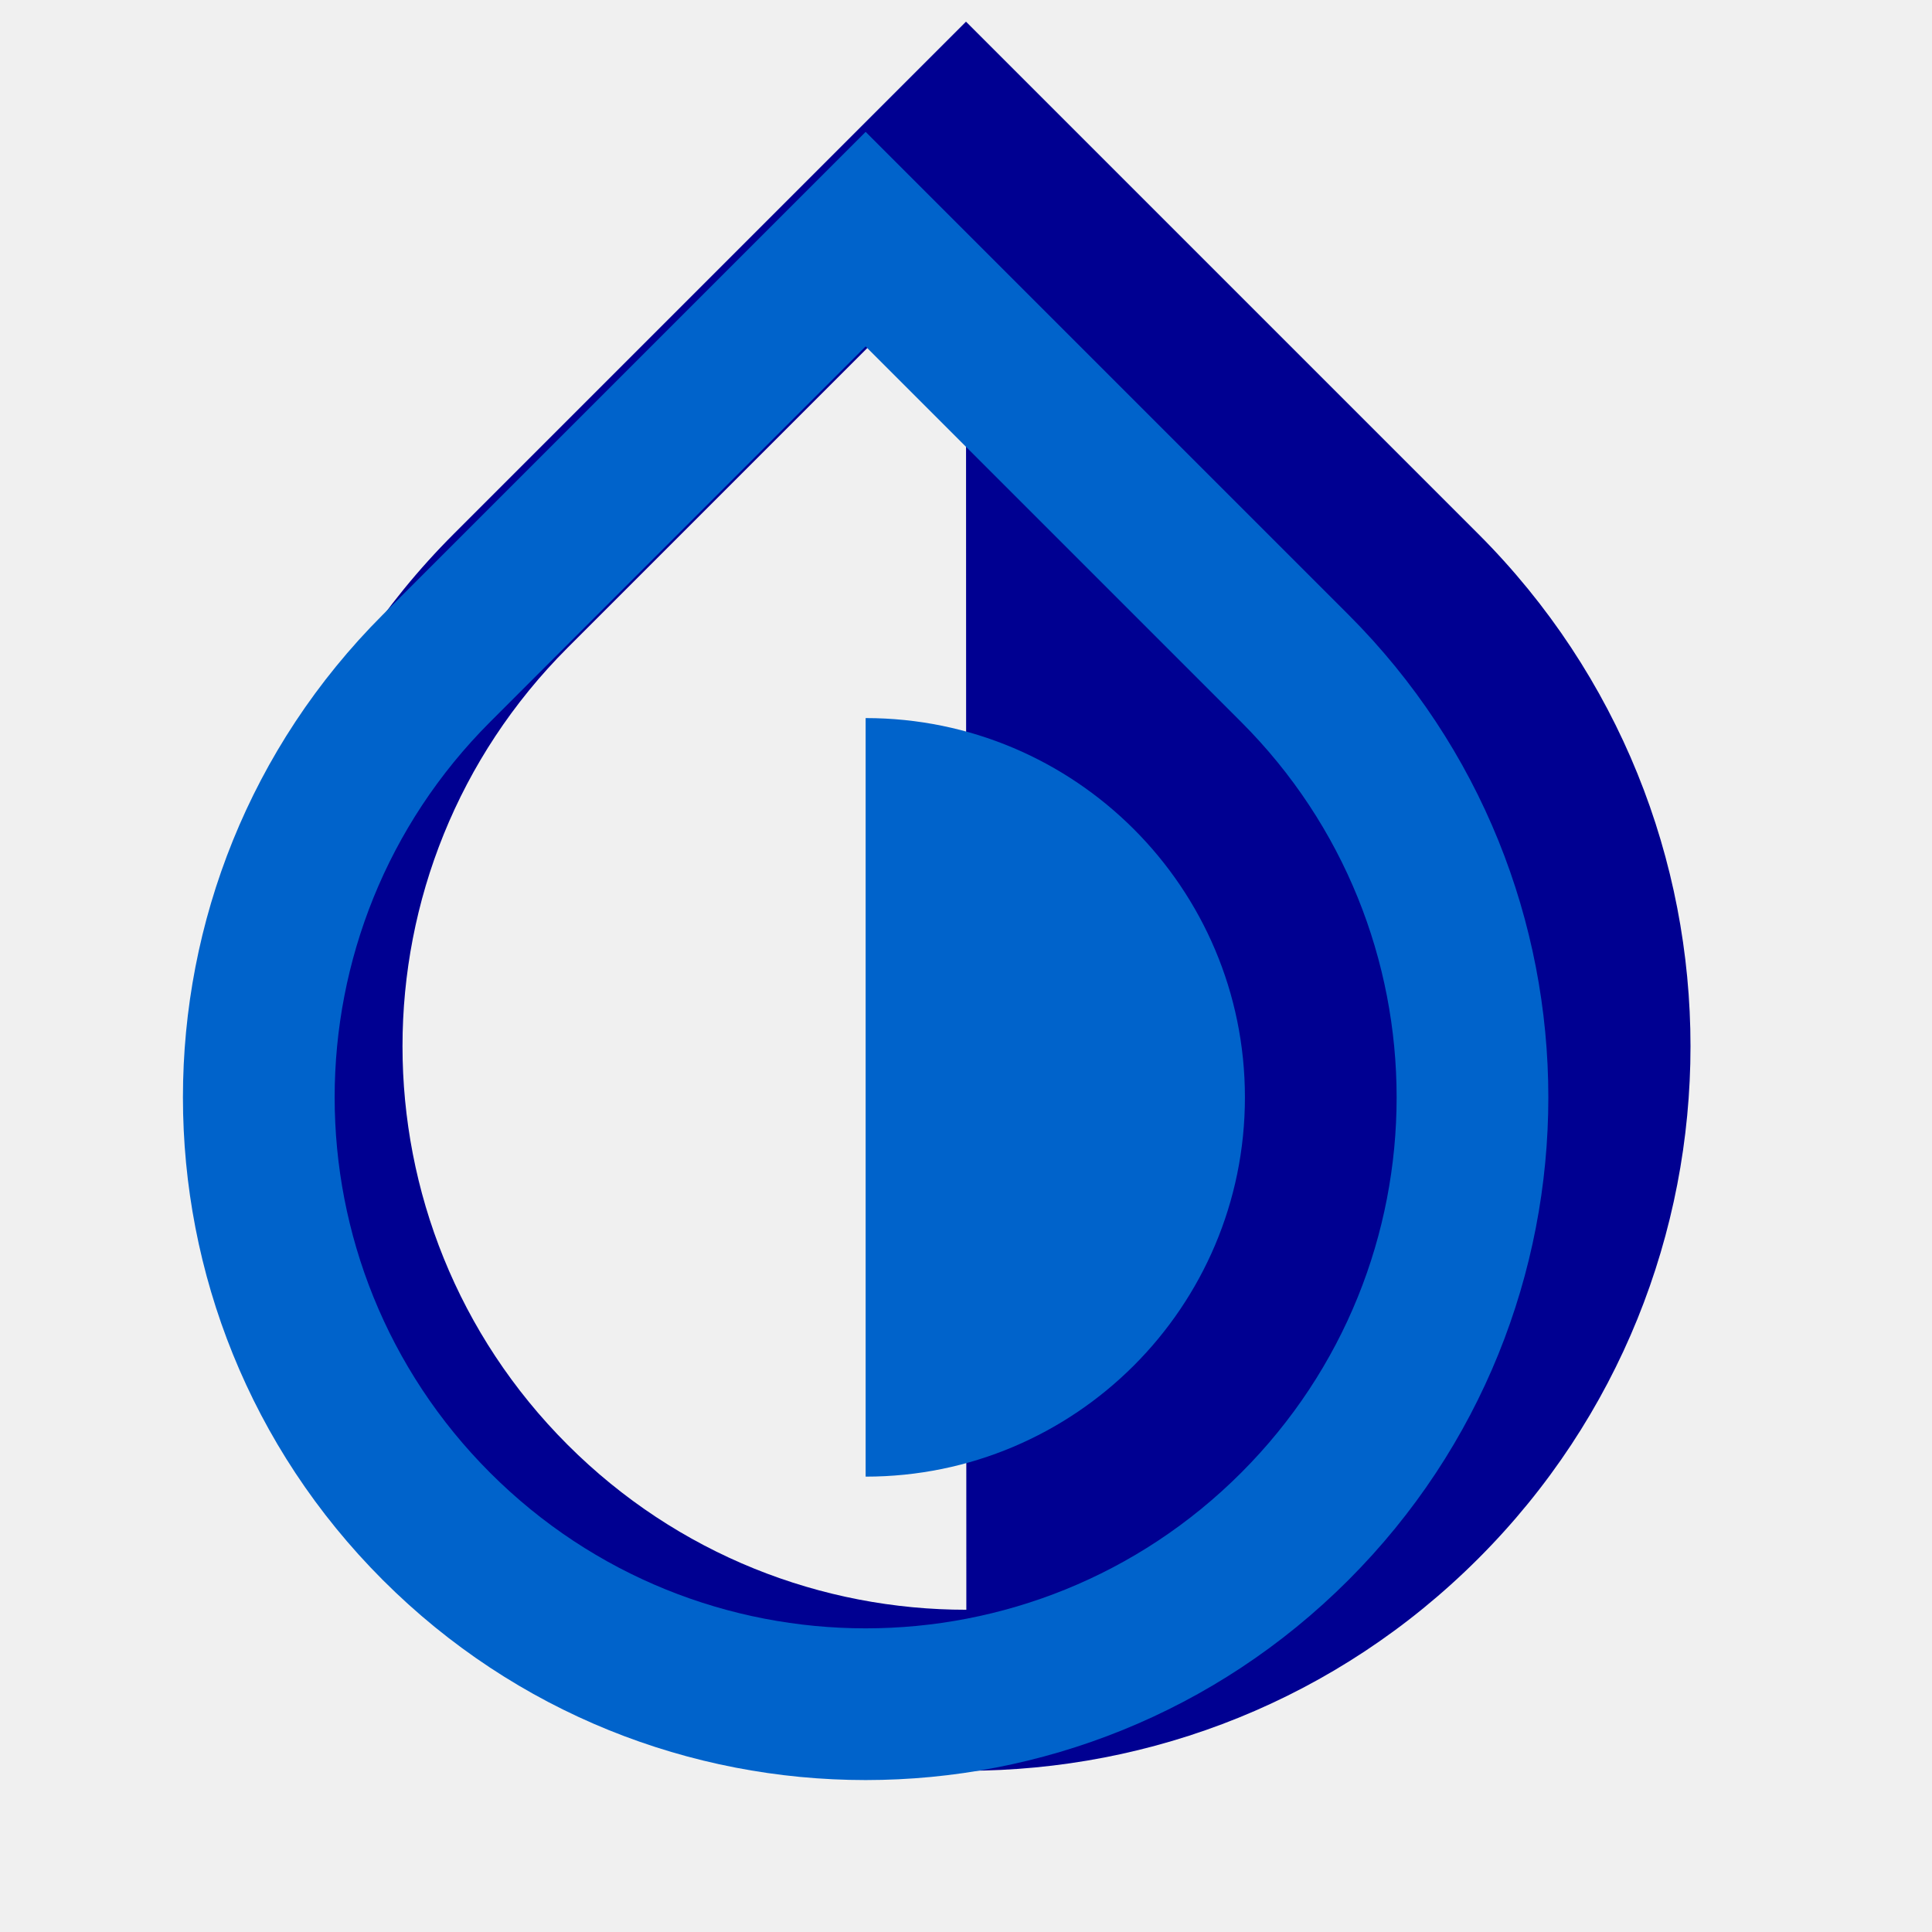
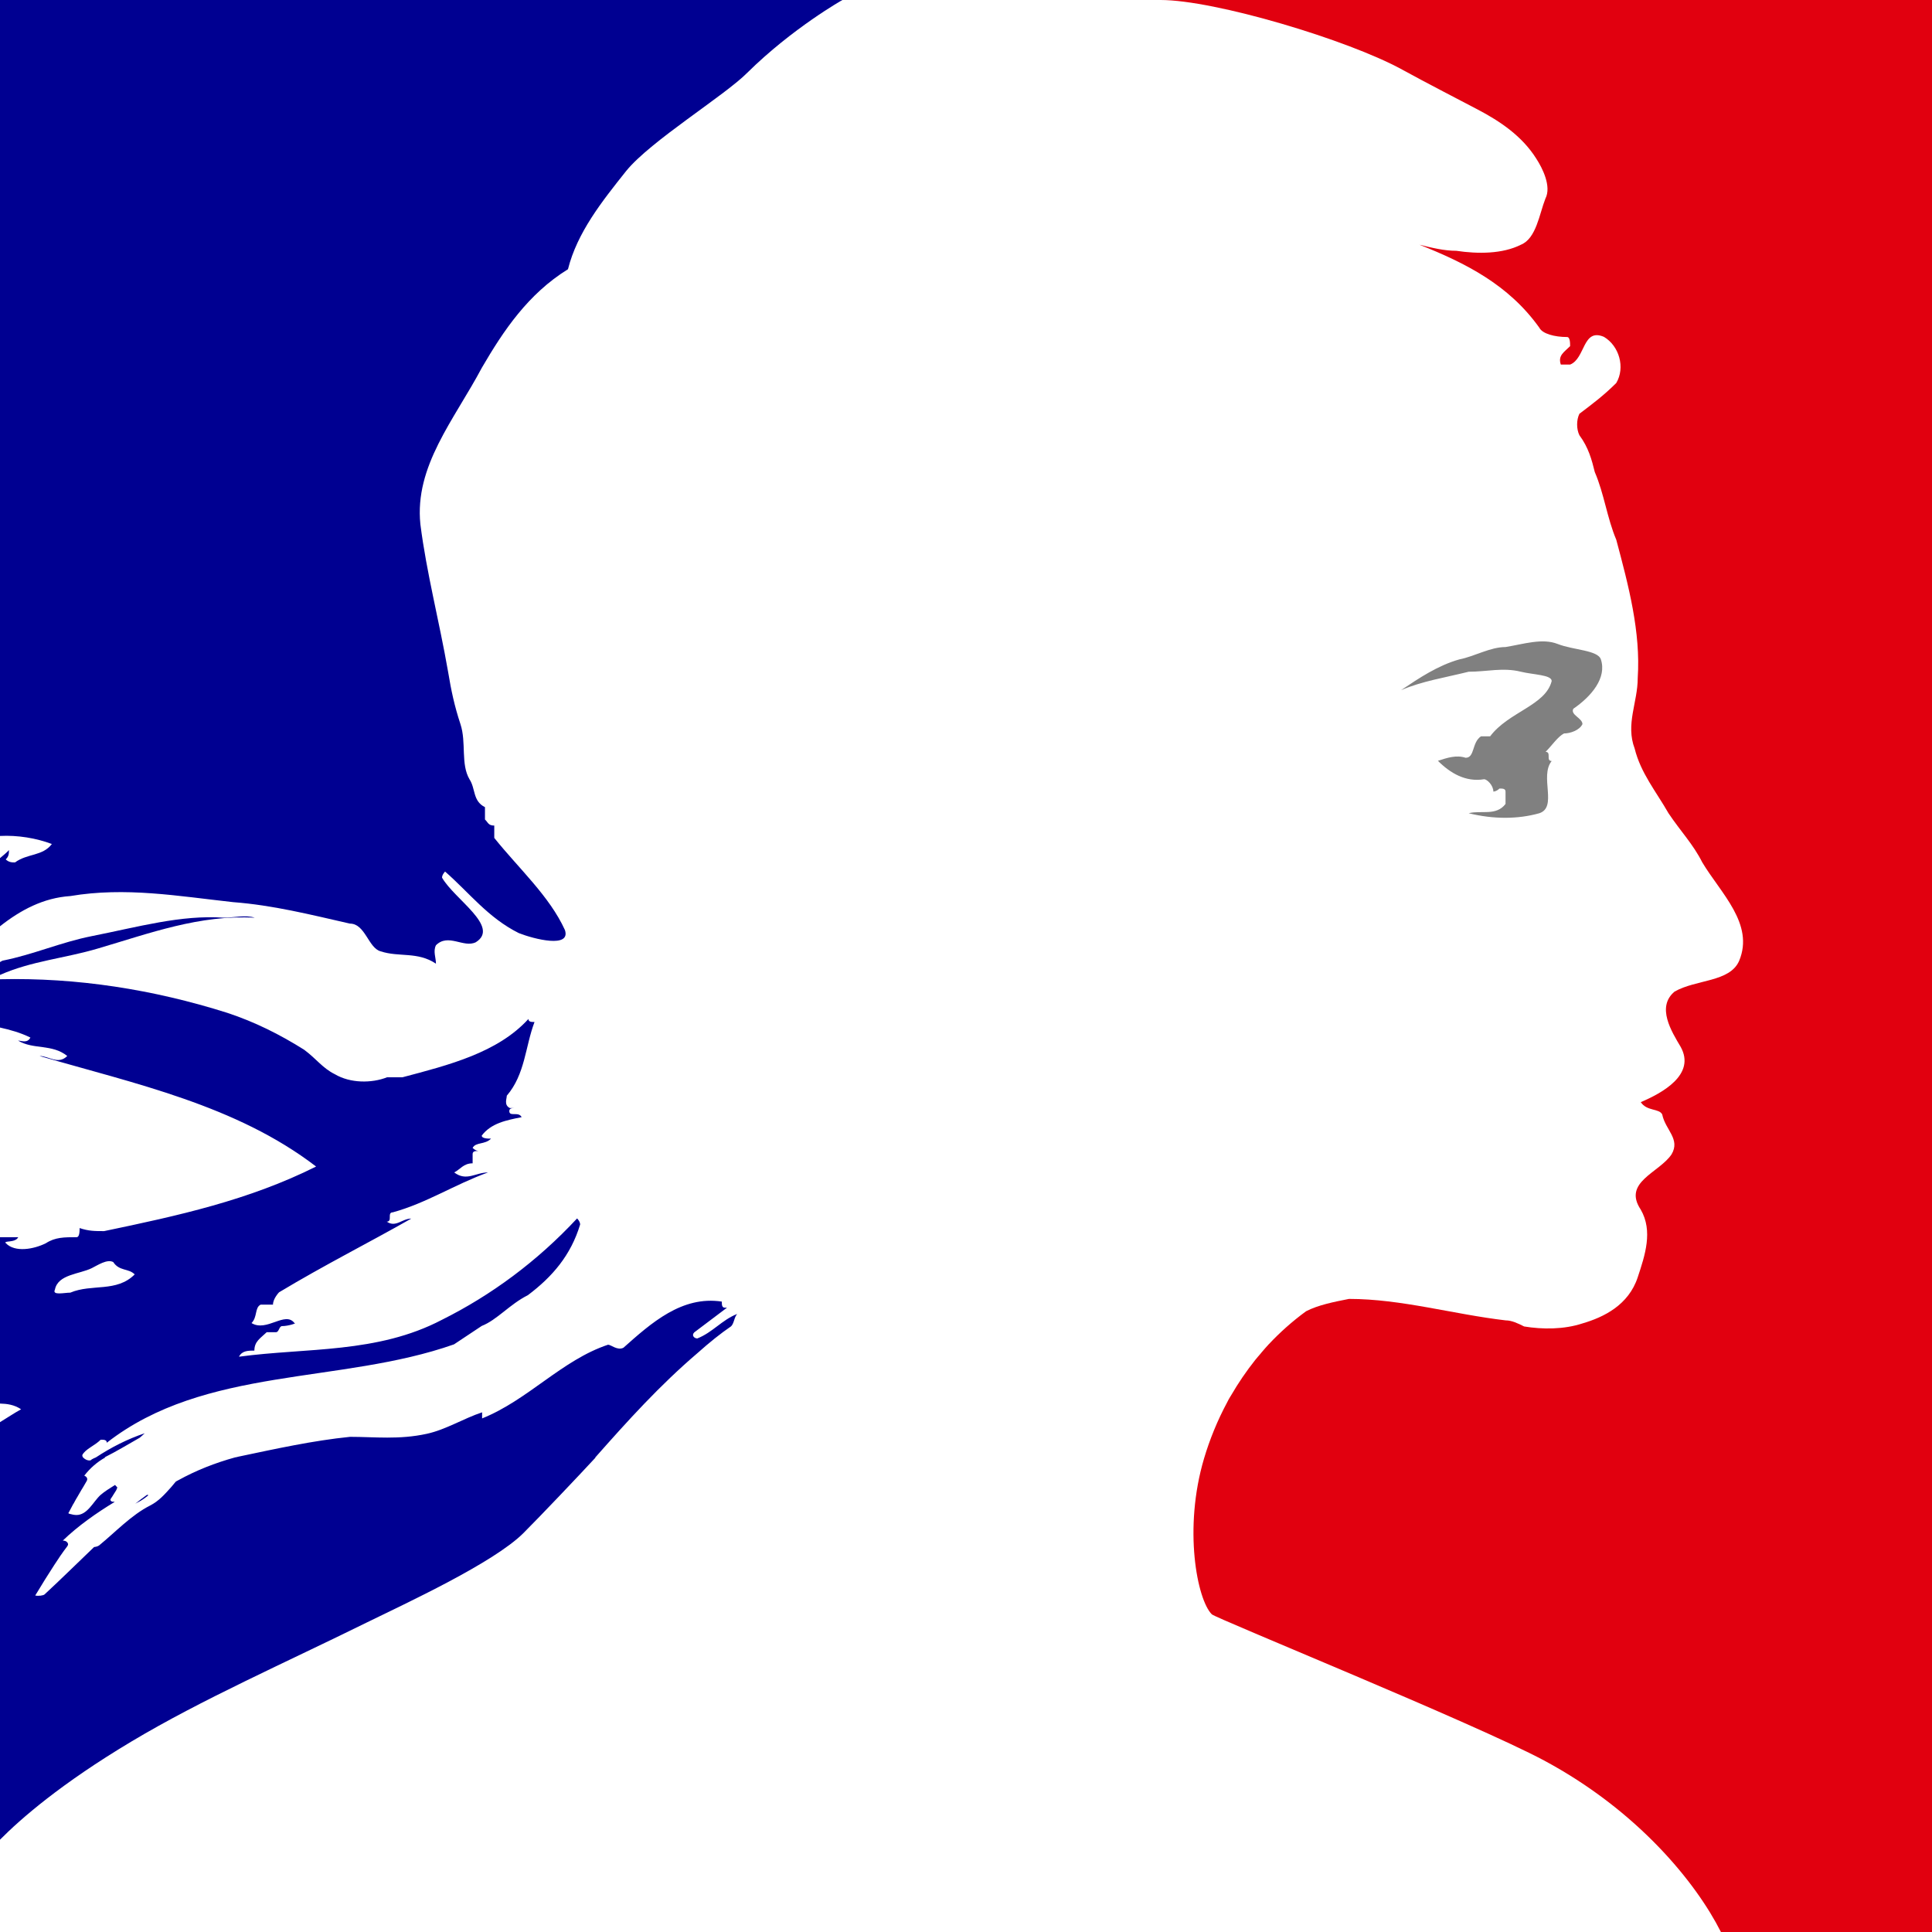
- <svg xmlns="http://www.w3.org/2000/svg" width="154" height="154" viewBox="0 0 154 154" fill="none">
-   <g clip-path="url(#clip0_10747_143173)">
-     <path d="M77 1.727L117.836 42.562C140.388 65.115 140.388 101.68 117.836 124.233C95.282 146.785 58.717 146.785 36.165 124.233C13.612 101.68 13.612 65.115 36.165 42.562L77 1.727ZM77 19.876L45.239 51.636C27.698 69.178 27.698 97.617 45.239 115.158C54.016 123.936 65.522 128.321 77.027 128.314L77 19.876Z" fill="#000091" />
-     <path d="M69 27.614L39.072 57.542C22.543 74.071 22.543 100.87 39.072 117.399C55.601 133.928 82.4 133.928 98.928 117.399C115.458 100.87 115.458 74.071 98.928 57.542L69 27.614ZM69 10.512L107.48 48.991C128.731 70.243 128.731 104.699 107.48 125.95C86.228 147.202 51.772 147.202 30.52 125.95C9.269 104.699 9.269 70.243 30.52 48.991L69 10.512ZM69 117.703V57.238C85.697 57.238 99.233 70.774 99.233 87.471C99.233 104.168 85.697 117.703 69 117.703Z" fill="#0063CB" />
-   </g>
-   <defs>
-     <clipPath id="clip0_10747_143173">
-       <rect width="154" height="154" fill="white" />
-     </clipPath>
-   </defs>
+ <svg xmlns="http://www.w3.org/2000/svg" version="1.1" x="0" y="0" viewBox="0 0 1080 1080" xml:space="preserve">
+   <style>.st1{fill:none}.st2{fill:#000091}</style>
+   <path fill="#fff" d="M0 0h1080v1080H0z" />
+   <path class="st1" d="M0 784.7v10.5c4-2.4 7.7-5 11.8-7.2-3.9-2.7-7.9-3.2-11.8-3.3zM3.3 695.1c5.2 5.2 15.5 3.4 22.3 0 5.1-3.4 10.3-3.4 17.2-3.4 1.7 0 1.7-3.4 1.7-5.1 5.1 1.7 8.6 1.7 13.7 1.7 41.2-8.6 80.7-17.2 118.5-36.1-44.7-34.4-101.3-46.4-154.6-61.8 5.2 0 10.3 5.1 15.5 0-8.6-6.9-18.9-3.4-27.5-8.6 1.7 0 5.2 1.7 6.9-1.7-5.7-2.8-11.3-4.4-17-5.6v117.3h10.1c-1.7 3.3-8.6 1.6-6.8 3.3zM51.4 708.9c-6.9 3.4-18.9 3.4-20.6 12-1.7 3.4 5.2 1.7 8.6 1.7 12-5.2 25.8 0 36.1-10.3-3.4-3.4-8.6-1.7-12-6.9-3.6-1.7-8.7 1.8-12.1 3.5zM5 475.2c0 1.7 0 3.4-1.7 5.1C5 482 6.7 482 8.5 482c6.9-5.2 15.5-3.4 20.6-10.3-8.9-3.3-19.1-5-29-4.5v12.5c1.5-1.5 3.3-2.8 4.9-4.5z" />
+   <path class="st2" d="M76.3 840.2c2.5-1.2 4.7-2.7 6.7-4.4-.3-.1-.6-.1-.8-.2-2.2 1.6-4.4 3.2-6.6 5 .2-.1.5-.3.7-.4zM54.8 530.2c29.2-8.6 56.7-18.9 87.6-17.2-5.1-1.7-12 0-17.2 0-24-1.7-48.1 5.2-73.9 10.3-17.2 3.4-32.6 10.3-49.8 13.7-.6.2-1 .6-1.5.8v7.2c17.5-7.8 36.3-9.3 54.8-14.8z" />
+   <path class="st2" d="M17 580c-1.7 3.4-5.2 1.7-6.9 1.7 8.6 5.2 18.9 1.7 27.5 8.6-5.1 5.1-10.3 0-15.5 0 53.3 15.5 109.9 27.5 154.6 61.8-37.8 18.9-77.3 27.5-118.5 36.1-5.2 0-8.6 0-13.7-1.7 0 1.7 0 5.1-1.7 5.1-6.9 0-12 0-17.2 3.4-6.9 3.4-17.2 5.2-22.3 0-1.7-1.7 5.2 0 6.9-3.4H0v93c3.9.1 7.9.6 11.8 3.2C7.6 790.1 4 792.6 0 795v233.4c11.6-11.7 34-31.3 73.5-54.9 39.3-23.5 85.9-44 131.5-66.5 21.6-10.6 70.9-33.3 87.6-50 9.8-9.8 30.6-31.7 40.3-42.2h-.2c18.2-20.6 36.1-40.4 57.3-58.5 6.5-5.8 12.7-10.8 18.7-14.9 1.7-1.7 1.7-5.1 3.4-6.9-8.6 3.4-13.7 10.3-22.3 13.7-1.7 0-3.4-1.7-1.7-3.4l18.3-13.8h-1.2c-1.7 0-1.7-1.7-1.7-3.4-22.3-3.4-39.5 12-55 25.8-3.4 1.7-6.9-1.7-8.6-1.7-25.8 8.6-44.7 30.9-70.4 41.2v-3.4c-10.3 3.4-20.3 9.7-30.9 12-15.5 3.4-29.2 1.7-42.9 1.7-20.8 2.1-41.6 6.7-62.5 11.1-.6.2-1.2.3-1.8.4-11.2 3.1-21.7 7.2-32 12.9-.4.2-.8.4-1.2.7-.9 1.1-1.7 2.1-2.5 3-3.7 4.1-6.9 7.8-11.8 10.3-10.6 5.4-19.2 14.7-28.5 22.3-.7.5-1.7.8-2.8.9-9.2 8.8-18.3 17.8-27.7 26.5-.7.6-3.3 1-5.2.6 0-.1.1-.1.1-.2.3-.5.7-1.1 1-1.6 1.5-2.4 2.9-4.8 4.4-7.2 1.7-2.7 3.4-5.4 5.1-8 2.3-3.6 4.7-7.1 7.3-10.5.7-.9.5-1.7-.1-2.3-.5-.6-1.4-.9-2.4-.9 8.6-8.3 18.8-15.4 28.8-21.5v-.3c-1.2.4-2.8-.5-1.9-1.7 1.1-1.5 1.9-3.1 3-4.7l.6-1.5c-.4-.5-.9-.9-1.3-1.4-2.8 1.8-5.7 3.5-8.1 5.6-4.1 3.7-7.3 11.3-13.6 11.2-.4 0-1.6-.1-2.6-.4-.7-.1-1.4-.3-1.8-.6l.2-.4c.1-.2.2-.3.3-.5l.2-.4c.3-.5.5-1 .8-1.5s.5-1 .8-1.5c.2-.4.4-.8.7-1.2.4-.7.8-1.5 1.2-2.2l.9-1.5c.7-1.3 1.5-2.5 2.2-3.8l1.1-1.8c.6-1 1.2-2.1 1.8-3.1.9-1.4 0-2.6-1.3-3.1 3.2-4.1 7.1-7.6 11.8-10.2h-.5c6.6-3.3 13.2-7.3 19.7-11 .9-.8 1.9-1.6 2.8-2.5-9.8 3.3-18.6 7.8-27.3 13.5 0 0-2.3.9-2.9 1.6 0 0-2 .7-4.3-1.6-.2-.3-.4-.7-.4-1.3 1.7-3.4 6.9-5.2 10.3-8.6 1.7 0 3.4 0 3.4 1.7 55-42.9 130.6-32.6 194.1-55 5.2-3.4 10.3-6.9 15.5-10.3 8.6-3.4 15.5-12 25.8-17.2 13.7-10.3 24-22.3 29.2-39.5 0-1.7-1.7-3.4-1.7-3.4-22.3 24-48.1 43-75.6 56.7-36.1 18.9-75.6 15.5-113.4 20.6 1.7-3.4 5.2-3.4 8.6-3.4 0-5.2 3.4-6.9 6.9-10.3h5.2c1.7 0 1.7-3.4 3.4-3.4 3.4 0 8.6-1.7 6.9-1.7-5.2-6.9-15.5 5.2-24 0 3.4-3.4 1.7-8.6 5.1-10.3h6.9c0-3.4 3.4-6.9 3.4-6.9 25.8-15.5 49.8-27.5 73.9-41.2-5.2 0-8.6 5.2-13.7 1.7 3.4 0 0-5.2 3.4-5.2 18.9-5.2 34.4-15.5 53.2-22.3-6.9 0-12 5.2-18.9 0 3.4-1.7 5.2-5.1 10.3-5.1v-5.2c0-1.7 1.7-1.7 3.4-1.7-1.7 0-3.4-1.7-3.4-1.7 1.7-3.4 6.9-1.7 10.3-5.2-1.7 0-5.2 0-5.2-1.7 5.2-6.9 13.7-8.6 22.3-10.3-1.7-3.4-6.9 0-6.9-3.4 0-1.7 1.7-1.7 3.4-1.7H285c-3.4-1.7-1.7-5.2-1.7-6.9 10.3-12 10.3-27.5 15.5-41.2-1.7 0-3.4 0-3.4-1.7-17.2 18.9-44.7 25.8-70.4 32.6h-8.6c-8.6 3.4-20.6 3.4-29.2-1.7-6.9-3.4-10.3-8.6-17.2-13.7-13.7-8.6-27.5-15.5-42.9-20.6C85.7 553.1 42.9 546.4 0 547.4v27c5.7 1.3 11.3 2.8 17 5.6zm22.3 142.6c-3.4 0-10.3 1.7-8.6-1.7 1.7-8.6 13.7-8.6 20.6-12 3.4-1.7 8.6-5.2 12-3.4 3.4 5.2 8.6 3.4 12 6.9-10.2 10.2-23.9 5.1-36 10.2zM0 467.3c9.9-.5 20.2 1.2 29 4.5-5.2 6.9-13.7 5.2-20.6 10.3-1.7 0-3.4 0-5.2-1.7C5 478.7 5 477 5 475.2c-1.5 1.7-3.3 3-5 4.5v38.1c11.5-9.1 24.3-15.9 39.3-16.9 30.9-5.2 60.1 0 91 3.4 22.3 1.7 42.9 6.9 65.3 12 8.6 0 10.3 13.7 17.2 15.5 10.3 3.4 20.6 0 30.9 6.9 0-3.4-1.7-6.9 0-10.3 6.9-6.9 15.5 1.7 22.3-1.7 13.7-8.6-12-24-18.9-36.1 0-1.7 1.7-3.4 1.7-3.4 13.7 12 24 25.8 41.2 34.4 8.6 3.4 29.2 8.6 25.8-1.7-8.6-18.9-25.8-34.4-39.5-51.5v-6.9c-3.4 0-3.4-1.7-5.2-3.4v-6.9c-6.9-3.4-5.2-10.3-8.6-15.5-5.1-8.6-1.7-20.6-5.1-30.9s-5.2-18.9-6.9-29.2c-5.1-29.2-12-55-15.5-82.5-3.4-32.6 18.9-58.4 34.4-87.6 12-20.6 25.8-41.2 48.1-55 5.2-20.6 18.9-37.8 32.6-55 13.7-16.8 54.9-42 67.6-54.8C443 15.7 470.9 0 470.9 0H0v467.3z" />
+   <path d="M648.8 0c30.3 0 104.8 22.3 135 38.9 12.1 6.7 35.8 18.9 42.2 22.3 12.6 6.6 24.9 14.9 32.8 27.5 3.4 5.2 8.6 15.5 5.1 22.3-3.4 8.6-5.1 22.3-13.7 25.8-10.3 5.2-24.1 5.2-36.1 3.4-6.9 0-13.7-1.7-20.6-3.4 25.8 10.3 49.8 22.3 67 46.4 1.7 3.4 8.6 5.2 15.5 5.2 1.7 0 1.7 3.4 1.7 5.1-3.4 3.4-6.9 5.2-5.2 10.3h5.2c8.6-3.4 6.9-20.6 18.9-15.5 8.6 5.1 12 17.2 6.9 25.8-6.9 6.9-13.7 12-20.6 17.2-1.7 3.4-1.7 8.6 0 12 5.1 6.9 6.9 13.7 8.6 20.6 5.2 12 6.9 25.8 12 37.8 6.9 25.8 13.7 51.5 12 77.3 0 13.7-6.9 25.8-1.7 39.5 3.4 13.7 12 24 18.9 36.1 6.9 10.3 13.7 17.2 18.9 27.5 10.3 17.2 29.2 34.4 20.6 55-5.2 12-24 10.3-36.1 17.2-10.3 8.6-1.7 22.3 3.4 30.9 8.6 15.5-10.3 25.8-22.3 30.9 3.4 5.2 10.3 3.4 12 6.9 1.7 8.6 10.3 13.7 5.2 22.3-6.9 10.3-27.5 15.5-17.2 30.9 6.9 12 2.4 25.4-1.7 37.8-5.1 15.5-18.9 22.3-30.9 25.8-10.3 3.4-22.3 3.4-32.6 1.7-3.4-1.7-6.9-3.4-10.3-3.4-29.2-3.4-58.4-12-87.6-12-8.6 1.7-17.2 3.4-24 6.9-7.8 5.7-14.7 11.9-20.8 18.4l-.2.2c-1.3 1.4-2.5 2.8-3.7 4.2-.7.9-1.5 1.8-2.2 2.6l-1.5 1.8c-5 6.3-9.5 12.9-13.5 19.8-.3.4-.5.9-.8 1.3-.5.8-.9 1.6-1.3 2.4-5.6 10.4-9.9 21.1-13 31.5-11.7 39.3-3.9 79 4.3 87.2 2.3 2.3 147.2 61.1 185.7 81.7 52.6 28.2 85.1 68.5 98.9 95.9h118V0H648.8z" fill="#e1000f" />
+   <path d="M894.9 368.6c-1.7-5.2-15.5-5.2-24.1-8.6s-18.9 0-29.2 1.7c-8.6 0-17.2 5.2-25.8 6.9-12 3.4-22.3 10.3-32.6 17.2 12-5.1 24.1-6.9 37.8-10.3 10.3 0 19.1-2.5 29.2 0 6.9 1.7 17.2 1.7 17.2 5.2-3.4 13.7-24.1 17.2-34.4 30.9h-5.1c-5.2 3.4-3.4 12-8.6 12-5.2-1.7-10.3 0-15.5 1.7 6.9 6.9 15.5 12 25.8 10.3 1.7 0 5.2 3.4 5.2 6.9 0 0 1.7 0 3.4-1.7 1.7 0 3.4 0 3.4 1.7v6.9c-5.2 6.9-13.7 3.4-20.6 5.2 13.7 3.4 27.5 3.4 39.5 0 10.3-3.4 0-20.6 6.9-29.2-3.4 0 0-5.1-3.4-5.1 3.4-3.4 6.9-8.6 10.3-10.3 3.4 0 8.6-1.7 10.3-5.2 0-3.4-6.9-5.2-5.1-8.6 10.2-7 18.8-17.3 15.4-27.6z" fill="gray" />
</svg>
